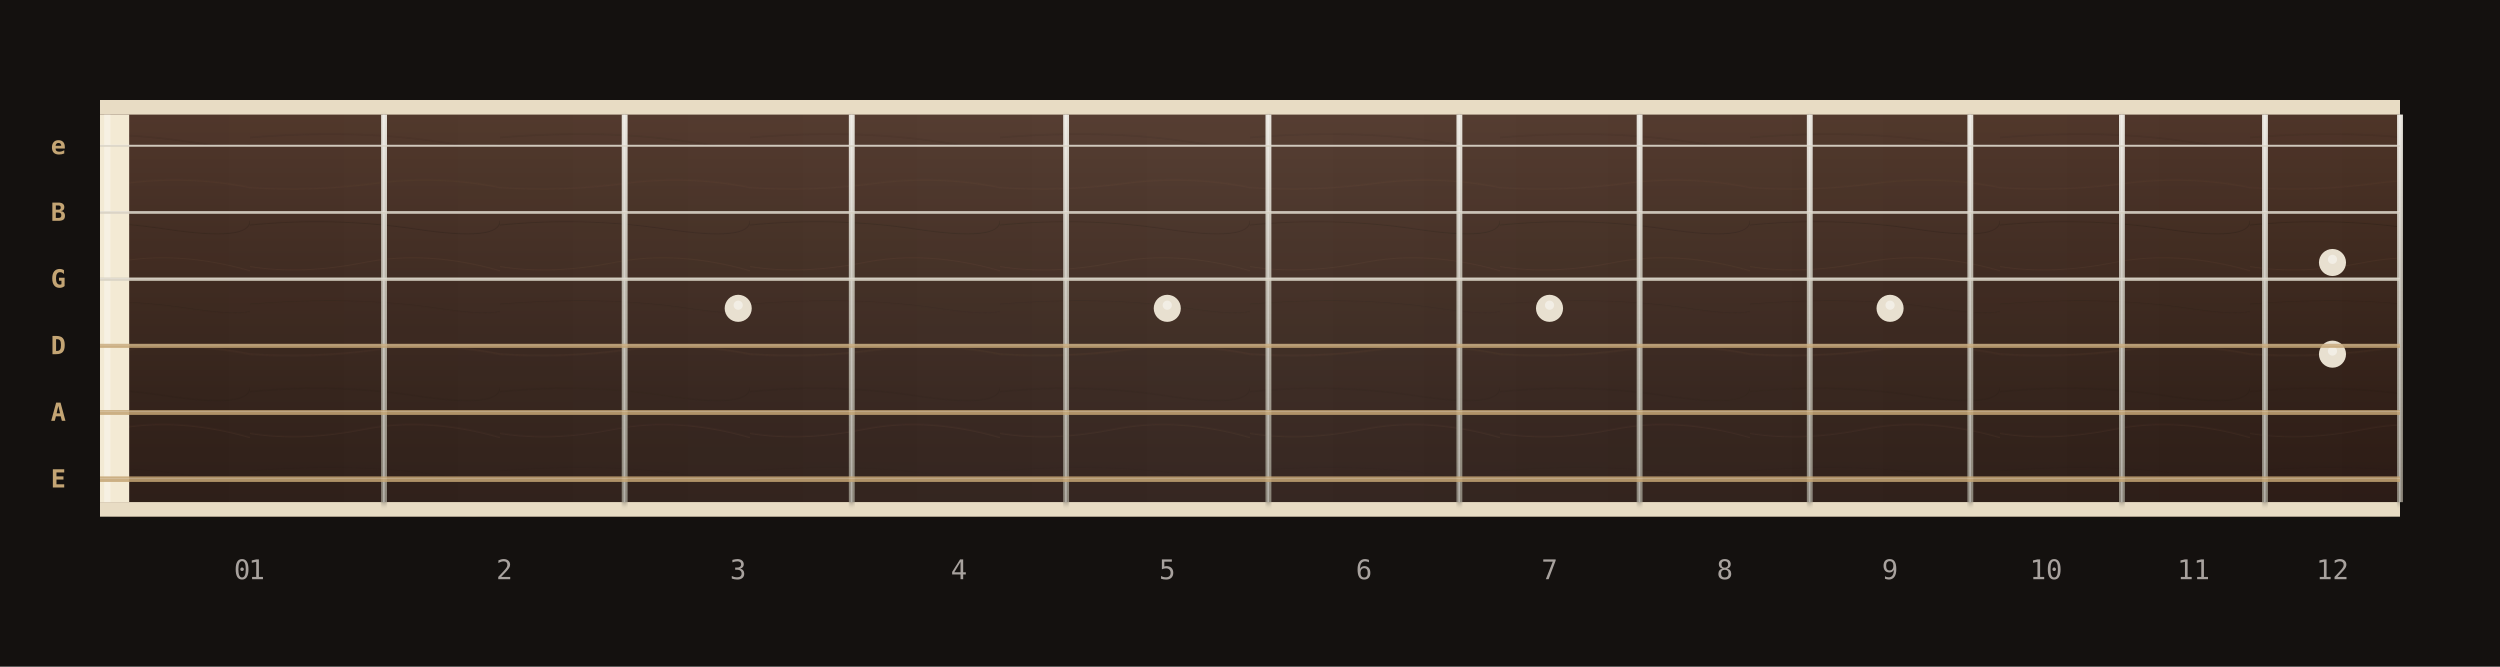
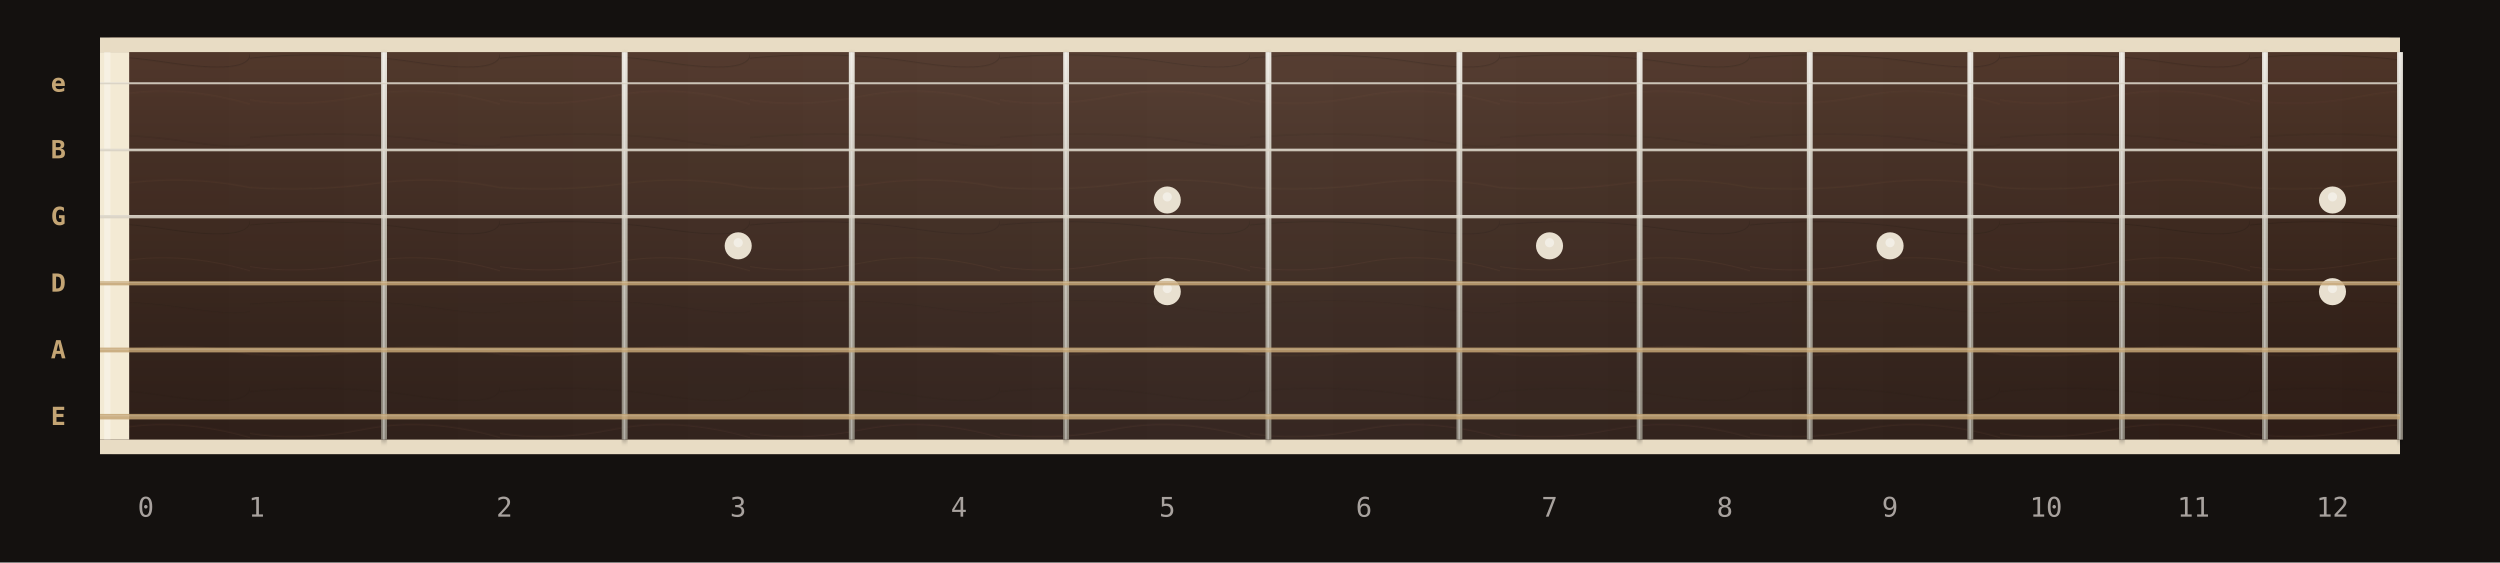
- <svg xmlns="http://www.w3.org/2000/svg" viewBox="0 0 1200 320" role="img" aria-label="Guitar fretboard frets 0 to 12">
+ <svg xmlns="http://www.w3.org/2000/svg" viewBox="0 0 1200 270" role="img" aria-label="Guitar fretboard frets 0 to 12">
  <defs>
    <linearGradient id="wood" x1="0" y1="0" x2="0" y2="1">
      <stop offset="0%" stop-color="#4a2f22" />
      <stop offset="35%" stop-color="#3a2419" />
      <stop offset="70%" stop-color="#2c1a12" />
      <stop offset="100%" stop-color="#24140e" />
    </linearGradient>
    <linearGradient id="woodShine" x1="0" y1="0" x2="1" y2="0">
      <stop offset="0%" stop-color="#ffffff" stop-opacity="0.04" />
      <stop offset="50%" stop-color="#ffffff" stop-opacity="0.08" />
      <stop offset="100%" stop-color="#ffffff" stop-opacity="0.03" />
    </linearGradient>
    <linearGradient id="fretGrad" x1="0" y1="0" x2="0" y2="1">
      <stop offset="0%" stop-color="#e8e4dc" />
      <stop offset="45%" stop-color="#b8b2a6" />
      <stop offset="100%" stop-color="#8a8478" />
    </linearGradient>
    <filter id="soft" x="-5%" y="-5%" width="110%" height="110%">
      <feDropShadow dx="0" dy="1" stdDeviation="1.2" flood-opacity="0.35" />
    </filter>
    <pattern id="grain" width="120" height="80" patternUnits="userSpaceOnUse">
      <path d="M0 10 Q30 12 60 8 T120 10" stroke="#5c3a28" stroke-width="0.6" fill="none" opacity="0.25" />
      <path d="M0 28 Q40 24 80 30 T120 26" stroke="#1a0e08" stroke-width="0.5" fill="none" opacity="0.3" />
      <path d="M0 48 Q25 52 55 46 T120 50" stroke="#6a4430" stroke-width="0.45" fill="none" opacity="0.2" />
      <path d="M0 66 Q50 62 90 68 T120 64" stroke="#1a0e08" stroke-width="0.4" fill="none" opacity="0.25" />
    </pattern>
  </defs>
-   <rect width="1200" height="320" fill="#14110f" />
-   <rect x="48" y="48" width="1104" height="200" rx="6" fill="url(#wood)" />
-   <rect x="48" y="48" width="1104" height="200" rx="6" fill="url(#grain)" opacity="0.9" />
-   <rect x="48" y="48" width="1104" height="200" rx="6" fill="url(#woodShine)" />
-   <rect x="48" y="48" width="1104" height="7" fill="#e8dcc4" />
-   <rect x="48" y="241" width="1104" height="7" fill="#e8dcc4" />
-   <rect x="48" y="55" width="14" height="186" fill="#f3ead4" />
-   <rect x="50" y="55" width="3" height="186" fill="#ffffff" opacity="0.35" />
-   <rect x="182.95" y="55" width="2.8" height="186" fill="url(#fretGrad)" filter="url(#soft)" />
-   <rect x="183.85" y="55" width="0.8" height="186" fill="#ffffff" opacity="0.35" />
-   <rect x="298.44" y="55" width="2.8" height="186" fill="url(#fretGrad)" filter="url(#soft)" />
-   <rect x="299.34" y="55" width="0.8" height="186" fill="#ffffff" opacity="0.35" />
-   <rect x="407.45" y="55" width="2.8" height="186" fill="url(#fretGrad)" filter="url(#soft)" />
-   <rect x="408.35" y="55" width="0.8" height="186" fill="#ffffff" opacity="0.35" />
-   <rect x="510.33" y="55" width="2.8" height="186" fill="url(#fretGrad)" filter="url(#soft)" />
-   <rect x="511.23" y="55" width="0.8" height="186" fill="#ffffff" opacity="0.35" />
-   <rect x="607.45" y="55" width="2.8" height="186" fill="url(#fretGrad)" filter="url(#soft)" />
-   <rect x="608.35" y="55" width="0.8" height="186" fill="#ffffff" opacity="0.35" />
-   <rect x="699.11" y="55" width="2.8" height="186" fill="url(#fretGrad)" filter="url(#soft)" />
-   <rect x="700.01" y="55" width="0.8" height="186" fill="#ffffff" opacity="0.35" />
-   <rect x="785.62" y="55" width="2.8" height="186" fill="url(#fretGrad)" filter="url(#soft)" />
-   <rect x="786.52" y="55" width="0.8" height="186" fill="#ffffff" opacity="0.35" />
-   <rect x="867.29" y="55" width="2.8" height="186" fill="url(#fretGrad)" filter="url(#soft)" />
-   <rect x="868.19" y="55" width="0.8" height="186" fill="#ffffff" opacity="0.35" />
-   <rect x="944.36" y="55" width="2.8" height="186" fill="url(#fretGrad)" filter="url(#soft)" />
-   <rect x="945.26" y="55" width="0.8" height="186" fill="#ffffff" opacity="0.35" />
-   <rect x="1017.12" y="55" width="2.8" height="186" fill="url(#fretGrad)" filter="url(#soft)" />
-   <rect x="1018.02" y="55" width="0.8" height="186" fill="#ffffff" opacity="0.35" />
-   <rect x="1085.79" y="55" width="2.8" height="186" fill="url(#fretGrad)" filter="url(#soft)" />
-   <rect x="1086.69" y="55" width="0.8" height="186" fill="#ffffff" opacity="0.35" />
-   <rect x="1150.60" y="55" width="2.8" height="186" fill="url(#fretGrad)" filter="url(#soft)" />
-   <rect x="1151.50" y="55" width="0.8" height="186" fill="#ffffff" opacity="0.35" />
-   <circle cx="354.34" cy="148" r="6.5" fill="#e8e0d0" />
-   <circle cx="354.34" cy="146.5" r="2.2" fill="#ffffff" opacity="0.45" />
-   <circle cx="560.29" cy="148" r="6.5" fill="#e8e0d0" />
-   <circle cx="560.29" cy="146.5" r="2.2" fill="#ffffff" opacity="0.45" />
-   <circle cx="743.77" cy="148" r="6.5" fill="#e8e0d0" />
-   <circle cx="743.77" cy="146.5" r="2.2" fill="#ffffff" opacity="0.45" />
-   <circle cx="907.23" cy="148" r="6.5" fill="#e8e0d0" />
-   <circle cx="907.23" cy="146.5" r="2.2" fill="#ffffff" opacity="0.45" />
-   <circle cx="1119.59" cy="126" r="6.5" fill="#e8e0d0" />
-   <circle cx="1119.59" cy="124.5" r="2.2" fill="#ffffff" opacity="0.45" />
-   <circle cx="1119.59" cy="170" r="6.5" fill="#e8e0d0" />
-   <circle cx="1119.59" cy="168.5" r="2.2" fill="#ffffff" opacity="0.45" />
-   <line x1="48" y1="70.0" x2="1152" y2="70.0" stroke="#d8d2c4" stroke-width="0.90" opacity="0.9" />
-   <line x1="48" y1="69.6" x2="1152" y2="69.6" stroke="#ffffff" stroke-width="0.35" opacity="0.25" />
-   <line x1="48" y1="102.0" x2="1152" y2="102.0" stroke="#d8d2c4" stroke-width="1.25" opacity="0.9" />
-   <line x1="48" y1="101.6" x2="1152" y2="101.6" stroke="#ffffff" stroke-width="0.35" opacity="0.25" />
-   <line x1="48" y1="134.0" x2="1152" y2="134.0" stroke="#d8d2c4" stroke-width="1.60" opacity="0.9" />
-   <line x1="48" y1="133.6" x2="1152" y2="133.6" stroke="#ffffff" stroke-width="0.35" opacity="0.25" />
-   <line x1="48" y1="166.0" x2="1152" y2="166.0" stroke="#c4a574" stroke-width="1.95" opacity="0.85" />
-   <line x1="48" y1="165.6" x2="1152" y2="165.6" stroke="#ffffff" stroke-width="0.35" opacity="0.25" />
-   <line x1="48" y1="198.0" x2="1152" y2="198.0" stroke="#c4a574" stroke-width="2.30" opacity="0.85" />
-   <line x1="48" y1="197.6" x2="1152" y2="197.6" stroke="#ffffff" stroke-width="0.35" opacity="0.25" />
-   <line x1="48" y1="230.0" x2="1152" y2="230.0" stroke="#c4a574" stroke-width="2.65" opacity="0.85" />
-   <line x1="48" y1="229.6" x2="1152" y2="229.6" stroke="#ffffff" stroke-width="0.35" opacity="0.25" />
-   <text x="116.2" y="278" text-anchor="middle" font-family="ui-monospace, Menlo, monospace" font-size="13" fill="#a8a29e">0</text>
-   <text x="123.2" y="278" text-anchor="middle" font-family="ui-monospace, Menlo, monospace" font-size="13" fill="#a8a29e">1</text>
-   <text x="242.1" y="278" text-anchor="middle" font-family="ui-monospace, Menlo, monospace" font-size="13" fill="#a8a29e">2</text>
-   <text x="354.3" y="278" text-anchor="middle" font-family="ui-monospace, Menlo, monospace" font-size="13" fill="#a8a29e">3</text>
-   <text x="460.3" y="278" text-anchor="middle" font-family="ui-monospace, Menlo, monospace" font-size="13" fill="#a8a29e">4</text>
-   <text x="560.3" y="278" text-anchor="middle" font-family="ui-monospace, Menlo, monospace" font-size="13" fill="#a8a29e">5</text>
-   <text x="654.7" y="278" text-anchor="middle" font-family="ui-monospace, Menlo, monospace" font-size="13" fill="#a8a29e">6</text>
-   <text x="743.8" y="278" text-anchor="middle" font-family="ui-monospace, Menlo, monospace" font-size="13" fill="#a8a29e">7</text>
-   <text x="827.9" y="278" text-anchor="middle" font-family="ui-monospace, Menlo, monospace" font-size="13" fill="#a8a29e">8</text>
-   <text x="907.2" y="278" text-anchor="middle" font-family="ui-monospace, Menlo, monospace" font-size="13" fill="#a8a29e">9</text>
-   <text x="982.1" y="278" text-anchor="middle" font-family="ui-monospace, Menlo, monospace" font-size="13" fill="#a8a29e">10</text>
-   <text x="1052.9" y="278" text-anchor="middle" font-family="ui-monospace, Menlo, monospace" font-size="13" fill="#a8a29e">11</text>
-   <text x="1119.6" y="278" text-anchor="middle" font-family="ui-monospace, Menlo, monospace" font-size="13" fill="#a8a29e">12</text>
-   <text x="28" y="74.0" text-anchor="middle" font-family="ui-monospace, Menlo, monospace" font-size="12" font-weight="600" fill="#c4a574">e</text>
-   <text x="28" y="106.0" text-anchor="middle" font-family="ui-monospace, Menlo, monospace" font-size="12" font-weight="600" fill="#c4a574">B</text>
-   <text x="28" y="138.0" text-anchor="middle" font-family="ui-monospace, Menlo, monospace" font-size="12" font-weight="600" fill="#c4a574">G</text>
-   <text x="28" y="170.0" text-anchor="middle" font-family="ui-monospace, Menlo, monospace" font-size="12" font-weight="600" fill="#c4a574">D</text>
-   <text x="28" y="202.0" text-anchor="middle" font-family="ui-monospace, Menlo, monospace" font-size="12" font-weight="600" fill="#c4a574">A</text>
-   <text x="28" y="234.0" text-anchor="middle" font-family="ui-monospace, Menlo, monospace" font-size="12" font-weight="600" fill="#c4a574">E</text>
+   <rect width="1200" height="270" fill="#14110f" />
+   <rect x="48" y="18" width="1104" height="200" rx="6" fill="url(#wood)" />
+   <rect x="48" y="18" width="1104" height="200" rx="6" fill="url(#grain)" opacity="0.9" />
+   <rect x="48" y="18" width="1104" height="200" rx="6" fill="url(#woodShine)" />
+   <rect x="48" y="18" width="1104" height="7" fill="#e8dcc4" />
+   <rect x="48" y="211" width="1104" height="7" fill="#e8dcc4" />
+   <rect x="48" y="25" width="14" height="186" fill="#f3ead4" />
+   <rect x="50" y="25" width="3" height="186" fill="#ffffff" opacity="0.35" />
+   <rect x="182.95" y="25" width="2.8" height="186" fill="url(#fretGrad)" filter="url(#soft)" />
+   <rect x="183.85" y="25" width="0.8" height="186" fill="#ffffff" opacity="0.35" />
+   <rect x="298.44" y="25" width="2.8" height="186" fill="url(#fretGrad)" filter="url(#soft)" />
+   <rect x="299.34" y="25" width="0.8" height="186" fill="#ffffff" opacity="0.35" />
+   <rect x="407.45" y="25" width="2.8" height="186" fill="url(#fretGrad)" filter="url(#soft)" />
+   <rect x="408.35" y="25" width="0.8" height="186" fill="#ffffff" opacity="0.35" />
+   <rect x="510.33" y="25" width="2.8" height="186" fill="url(#fretGrad)" filter="url(#soft)" />
+   <rect x="511.23" y="25" width="0.8" height="186" fill="#ffffff" opacity="0.35" />
+   <rect x="607.45" y="25" width="2.8" height="186" fill="url(#fretGrad)" filter="url(#soft)" />
+   <rect x="608.35" y="25" width="0.8" height="186" fill="#ffffff" opacity="0.35" />
+   <rect x="699.11" y="25" width="2.8" height="186" fill="url(#fretGrad)" filter="url(#soft)" />
+   <rect x="700.01" y="25" width="0.8" height="186" fill="#ffffff" opacity="0.35" />
+   <rect x="785.62" y="25" width="2.8" height="186" fill="url(#fretGrad)" filter="url(#soft)" />
+   <rect x="786.52" y="25" width="0.8" height="186" fill="#ffffff" opacity="0.35" />
+   <rect x="867.29" y="25" width="2.8" height="186" fill="url(#fretGrad)" filter="url(#soft)" />
+   <rect x="868.19" y="25" width="0.8" height="186" fill="#ffffff" opacity="0.35" />
+   <rect x="944.36" y="25" width="2.8" height="186" fill="url(#fretGrad)" filter="url(#soft)" />
+   <rect x="945.26" y="25" width="0.8" height="186" fill="#ffffff" opacity="0.35" />
+   <rect x="1017.12" y="25" width="2.8" height="186" fill="url(#fretGrad)" filter="url(#soft)" />
+   <rect x="1018.02" y="25" width="0.8" height="186" fill="#ffffff" opacity="0.35" />
+   <rect x="1085.79" y="25" width="2.8" height="186" fill="url(#fretGrad)" filter="url(#soft)" />
+   <rect x="1086.69" y="25" width="0.8" height="186" fill="#ffffff" opacity="0.35" />
+   <rect x="1150.60" y="25" width="2.8" height="186" fill="url(#fretGrad)" filter="url(#soft)" />
+   <rect x="1151.50" y="25" width="0.8" height="186" fill="#ffffff" opacity="0.35" />
+   <circle cx="354.34" cy="118" r="6.5" fill="#e8e0d0" />
+   <circle cx="354.34" cy="116.5" r="2.2" fill="#ffffff" opacity="0.45" />
+   <circle cx="560.29" cy="96" r="6.5" fill="#e8e0d0" />
+   <circle cx="560.29" cy="94.5" r="2.2" fill="#ffffff" opacity="0.45" />
+   <circle cx="560.29" cy="140" r="6.5" fill="#e8e0d0" />
+   <circle cx="560.29" cy="138.5" r="2.2" fill="#ffffff" opacity="0.45" />
+   <circle cx="743.77" cy="118" r="6.5" fill="#e8e0d0" />
+   <circle cx="743.77" cy="116.5" r="2.2" fill="#ffffff" opacity="0.45" />
+   <circle cx="907.23" cy="118" r="6.5" fill="#e8e0d0" />
+   <circle cx="907.23" cy="116.5" r="2.2" fill="#ffffff" opacity="0.45" />
+   <circle cx="1119.59" cy="96" r="6.5" fill="#e8e0d0" />
+   <circle cx="1119.59" cy="94.5" r="2.2" fill="#ffffff" opacity="0.45" />
+   <circle cx="1119.59" cy="140" r="6.5" fill="#e8e0d0" />
+   <circle cx="1119.59" cy="138.5" r="2.2" fill="#ffffff" opacity="0.45" />
+   <line x1="48" y1="40.0" x2="1152" y2="40.0" stroke="#d8d2c4" stroke-width="0.90" opacity="0.9" />
+   <line x1="48" y1="39.6" x2="1152" y2="39.6" stroke="#ffffff" stroke-width="0.35" opacity="0.25" />
+   <line x1="48" y1="72.0" x2="1152" y2="72.0" stroke="#d8d2c4" stroke-width="1.25" opacity="0.9" />
+   <line x1="48" y1="71.6" x2="1152" y2="71.6" stroke="#ffffff" stroke-width="0.35" opacity="0.25" />
+   <line x1="48" y1="104.0" x2="1152" y2="104.0" stroke="#d8d2c4" stroke-width="1.60" opacity="0.9" />
+   <line x1="48" y1="103.6" x2="1152" y2="103.6" stroke="#ffffff" stroke-width="0.35" opacity="0.25" />
+   <line x1="48" y1="136.0" x2="1152" y2="136.0" stroke="#c4a574" stroke-width="1.95" opacity="0.85" />
+   <line x1="48" y1="135.6" x2="1152" y2="135.6" stroke="#ffffff" stroke-width="0.35" opacity="0.25" />
+   <line x1="48" y1="168.0" x2="1152" y2="168.0" stroke="#c4a574" stroke-width="2.30" opacity="0.85" />
+   <line x1="48" y1="167.6" x2="1152" y2="167.6" stroke="#ffffff" stroke-width="0.35" opacity="0.25" />
+   <line x1="48" y1="200.0" x2="1152" y2="200.0" stroke="#c4a574" stroke-width="2.65" opacity="0.85" />
+   <line x1="48" y1="199.6" x2="1152" y2="199.6" stroke="#ffffff" stroke-width="0.35" opacity="0.25" />
+   <text x="70" y="248" text-anchor="middle" font-family="ui-monospace, Menlo, monospace" font-size="13" fill="#a8a29e">0</text>
+   <text x="123.2" y="248" text-anchor="middle" font-family="ui-monospace, Menlo, monospace" font-size="13" fill="#a8a29e">1</text>
+   <text x="242.1" y="248" text-anchor="middle" font-family="ui-monospace, Menlo, monospace" font-size="13" fill="#a8a29e">2</text>
+   <text x="354.3" y="248" text-anchor="middle" font-family="ui-monospace, Menlo, monospace" font-size="13" fill="#a8a29e">3</text>
+   <text x="460.3" y="248" text-anchor="middle" font-family="ui-monospace, Menlo, monospace" font-size="13" fill="#a8a29e">4</text>
+   <text x="560.3" y="248" text-anchor="middle" font-family="ui-monospace, Menlo, monospace" font-size="13" fill="#a8a29e">5</text>
+   <text x="654.7" y="248" text-anchor="middle" font-family="ui-monospace, Menlo, monospace" font-size="13" fill="#a8a29e">6</text>
+   <text x="743.8" y="248" text-anchor="middle" font-family="ui-monospace, Menlo, monospace" font-size="13" fill="#a8a29e">7</text>
+   <text x="827.9" y="248" text-anchor="middle" font-family="ui-monospace, Menlo, monospace" font-size="13" fill="#a8a29e">8</text>
+   <text x="907.2" y="248" text-anchor="middle" font-family="ui-monospace, Menlo, monospace" font-size="13" fill="#a8a29e">9</text>
+   <text x="982.1" y="248" text-anchor="middle" font-family="ui-monospace, Menlo, monospace" font-size="13" fill="#a8a29e">10</text>
+   <text x="1052.9" y="248" text-anchor="middle" font-family="ui-monospace, Menlo, monospace" font-size="13" fill="#a8a29e">11</text>
+   <text x="1119.6" y="248" text-anchor="middle" font-family="ui-monospace, Menlo, monospace" font-size="13" fill="#a8a29e">12</text>
+   <text x="28" y="44.0" text-anchor="middle" font-family="ui-monospace, Menlo, monospace" font-size="12" font-weight="600" fill="#c4a574">e</text>
+   <text x="28" y="76.0" text-anchor="middle" font-family="ui-monospace, Menlo, monospace" font-size="12" font-weight="600" fill="#c4a574">B</text>
+   <text x="28" y="108.0" text-anchor="middle" font-family="ui-monospace, Menlo, monospace" font-size="12" font-weight="600" fill="#c4a574">G</text>
+   <text x="28" y="140.0" text-anchor="middle" font-family="ui-monospace, Menlo, monospace" font-size="12" font-weight="600" fill="#c4a574">D</text>
+   <text x="28" y="172.0" text-anchor="middle" font-family="ui-monospace, Menlo, monospace" font-size="12" font-weight="600" fill="#c4a574">A</text>
+   <text x="28" y="204.0" text-anchor="middle" font-family="ui-monospace, Menlo, monospace" font-size="12" font-weight="600" fill="#c4a574">E</text>
</svg>
